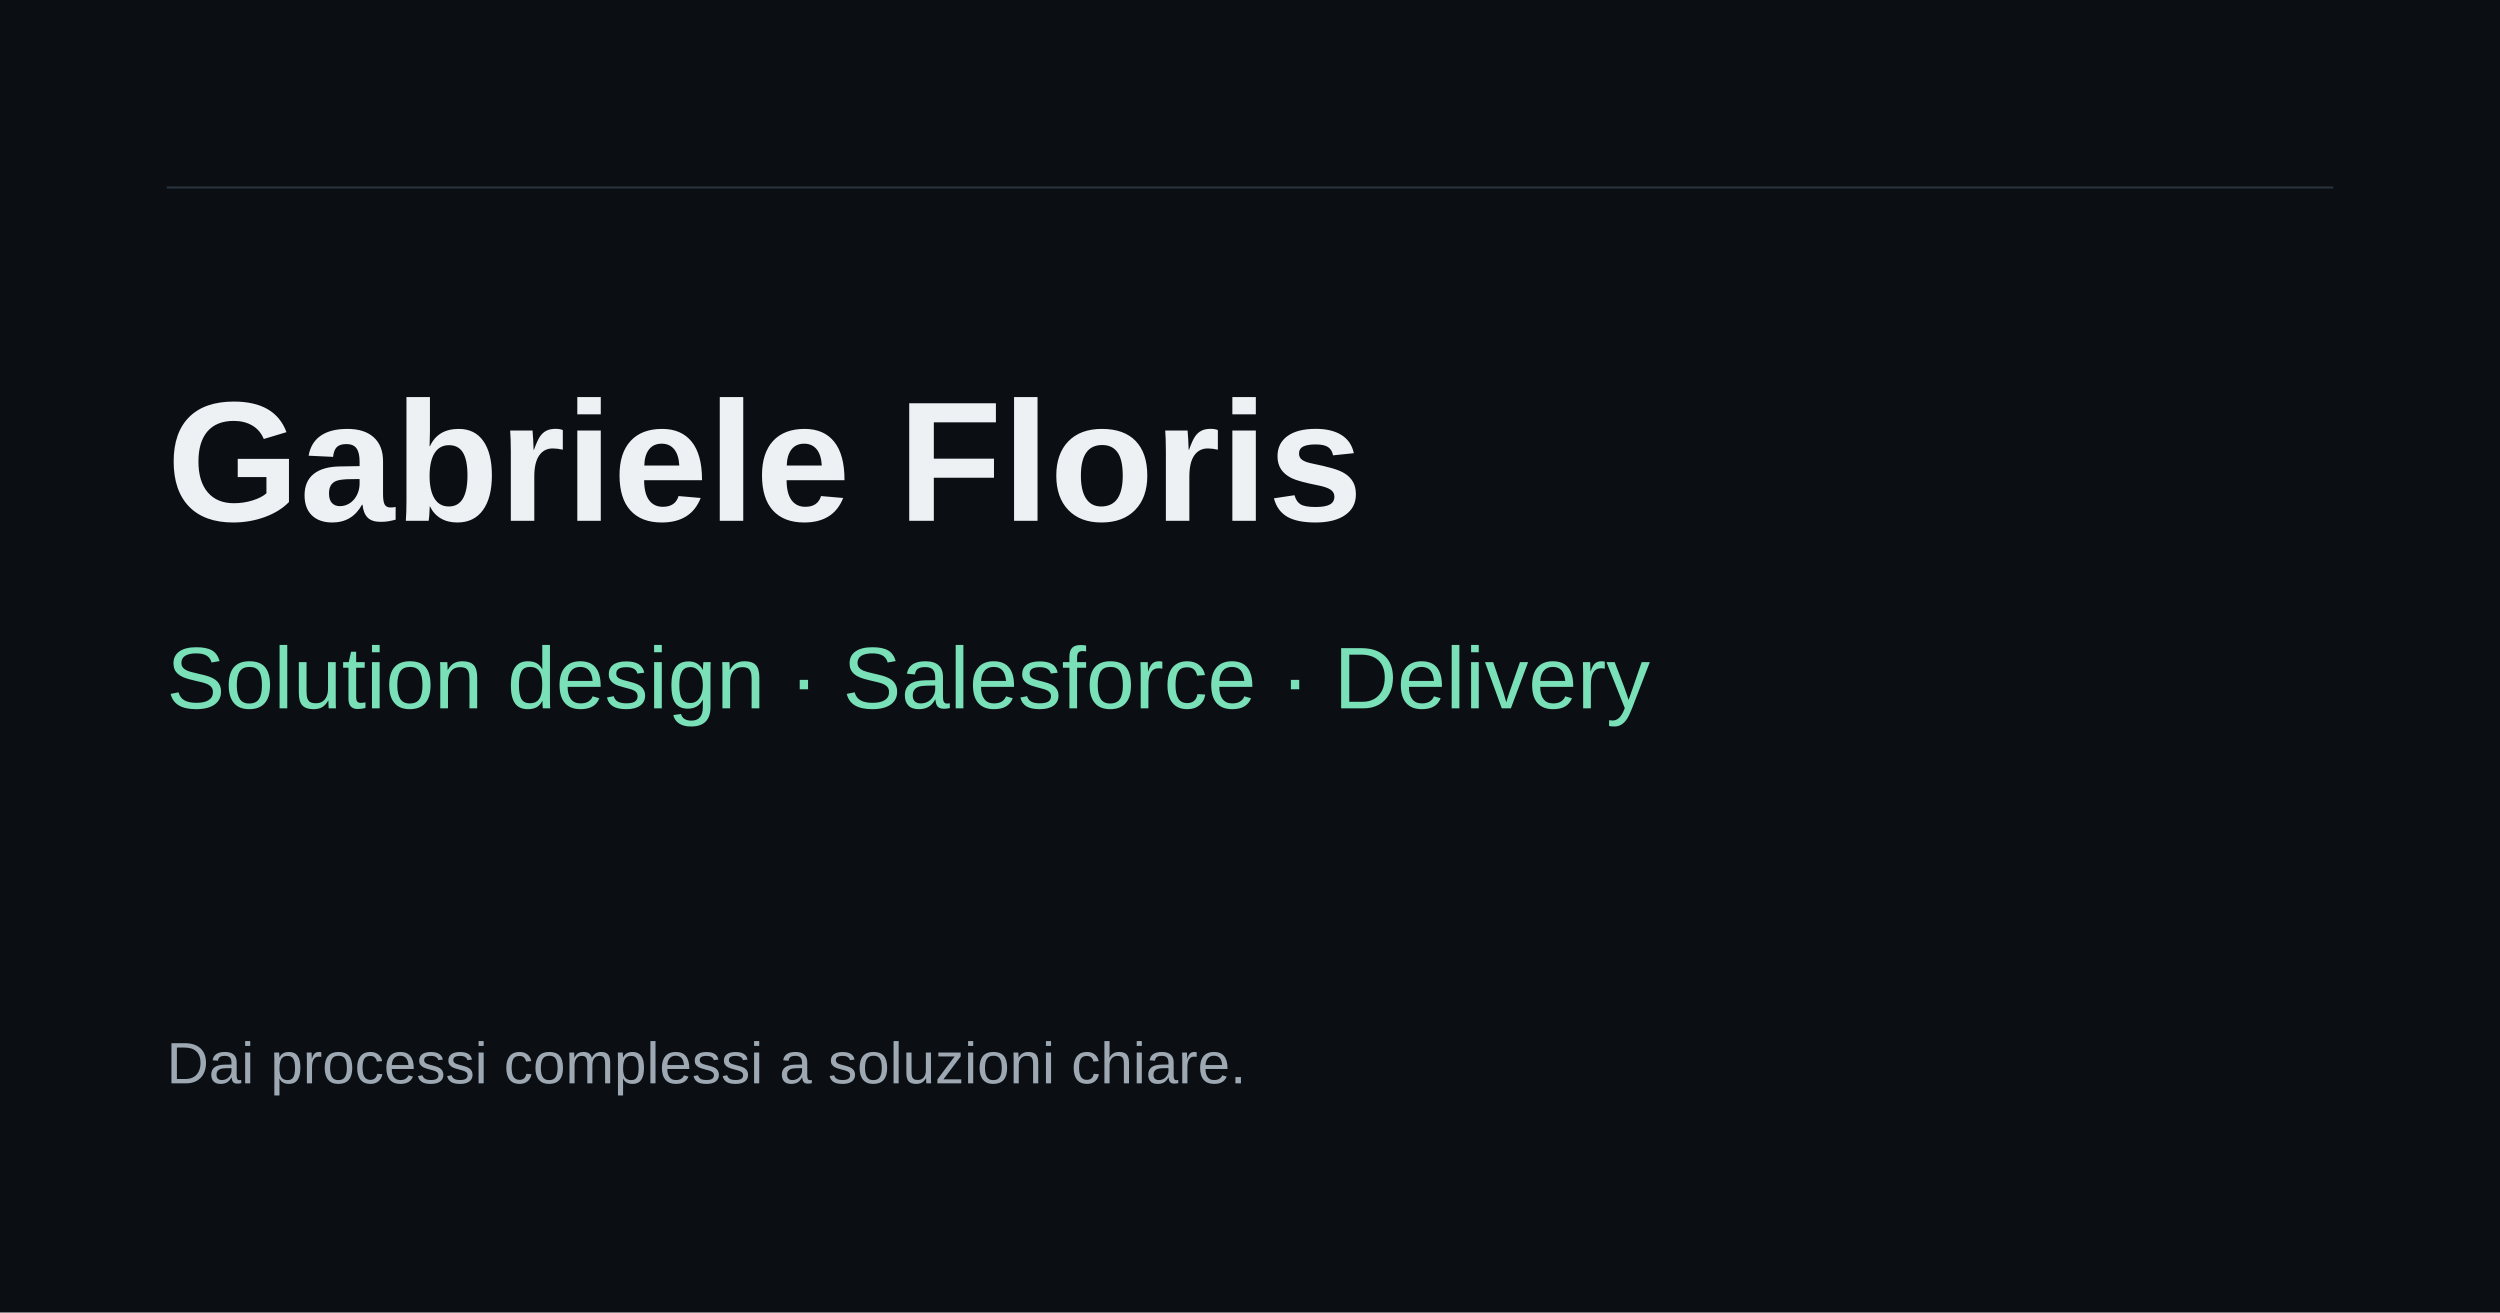
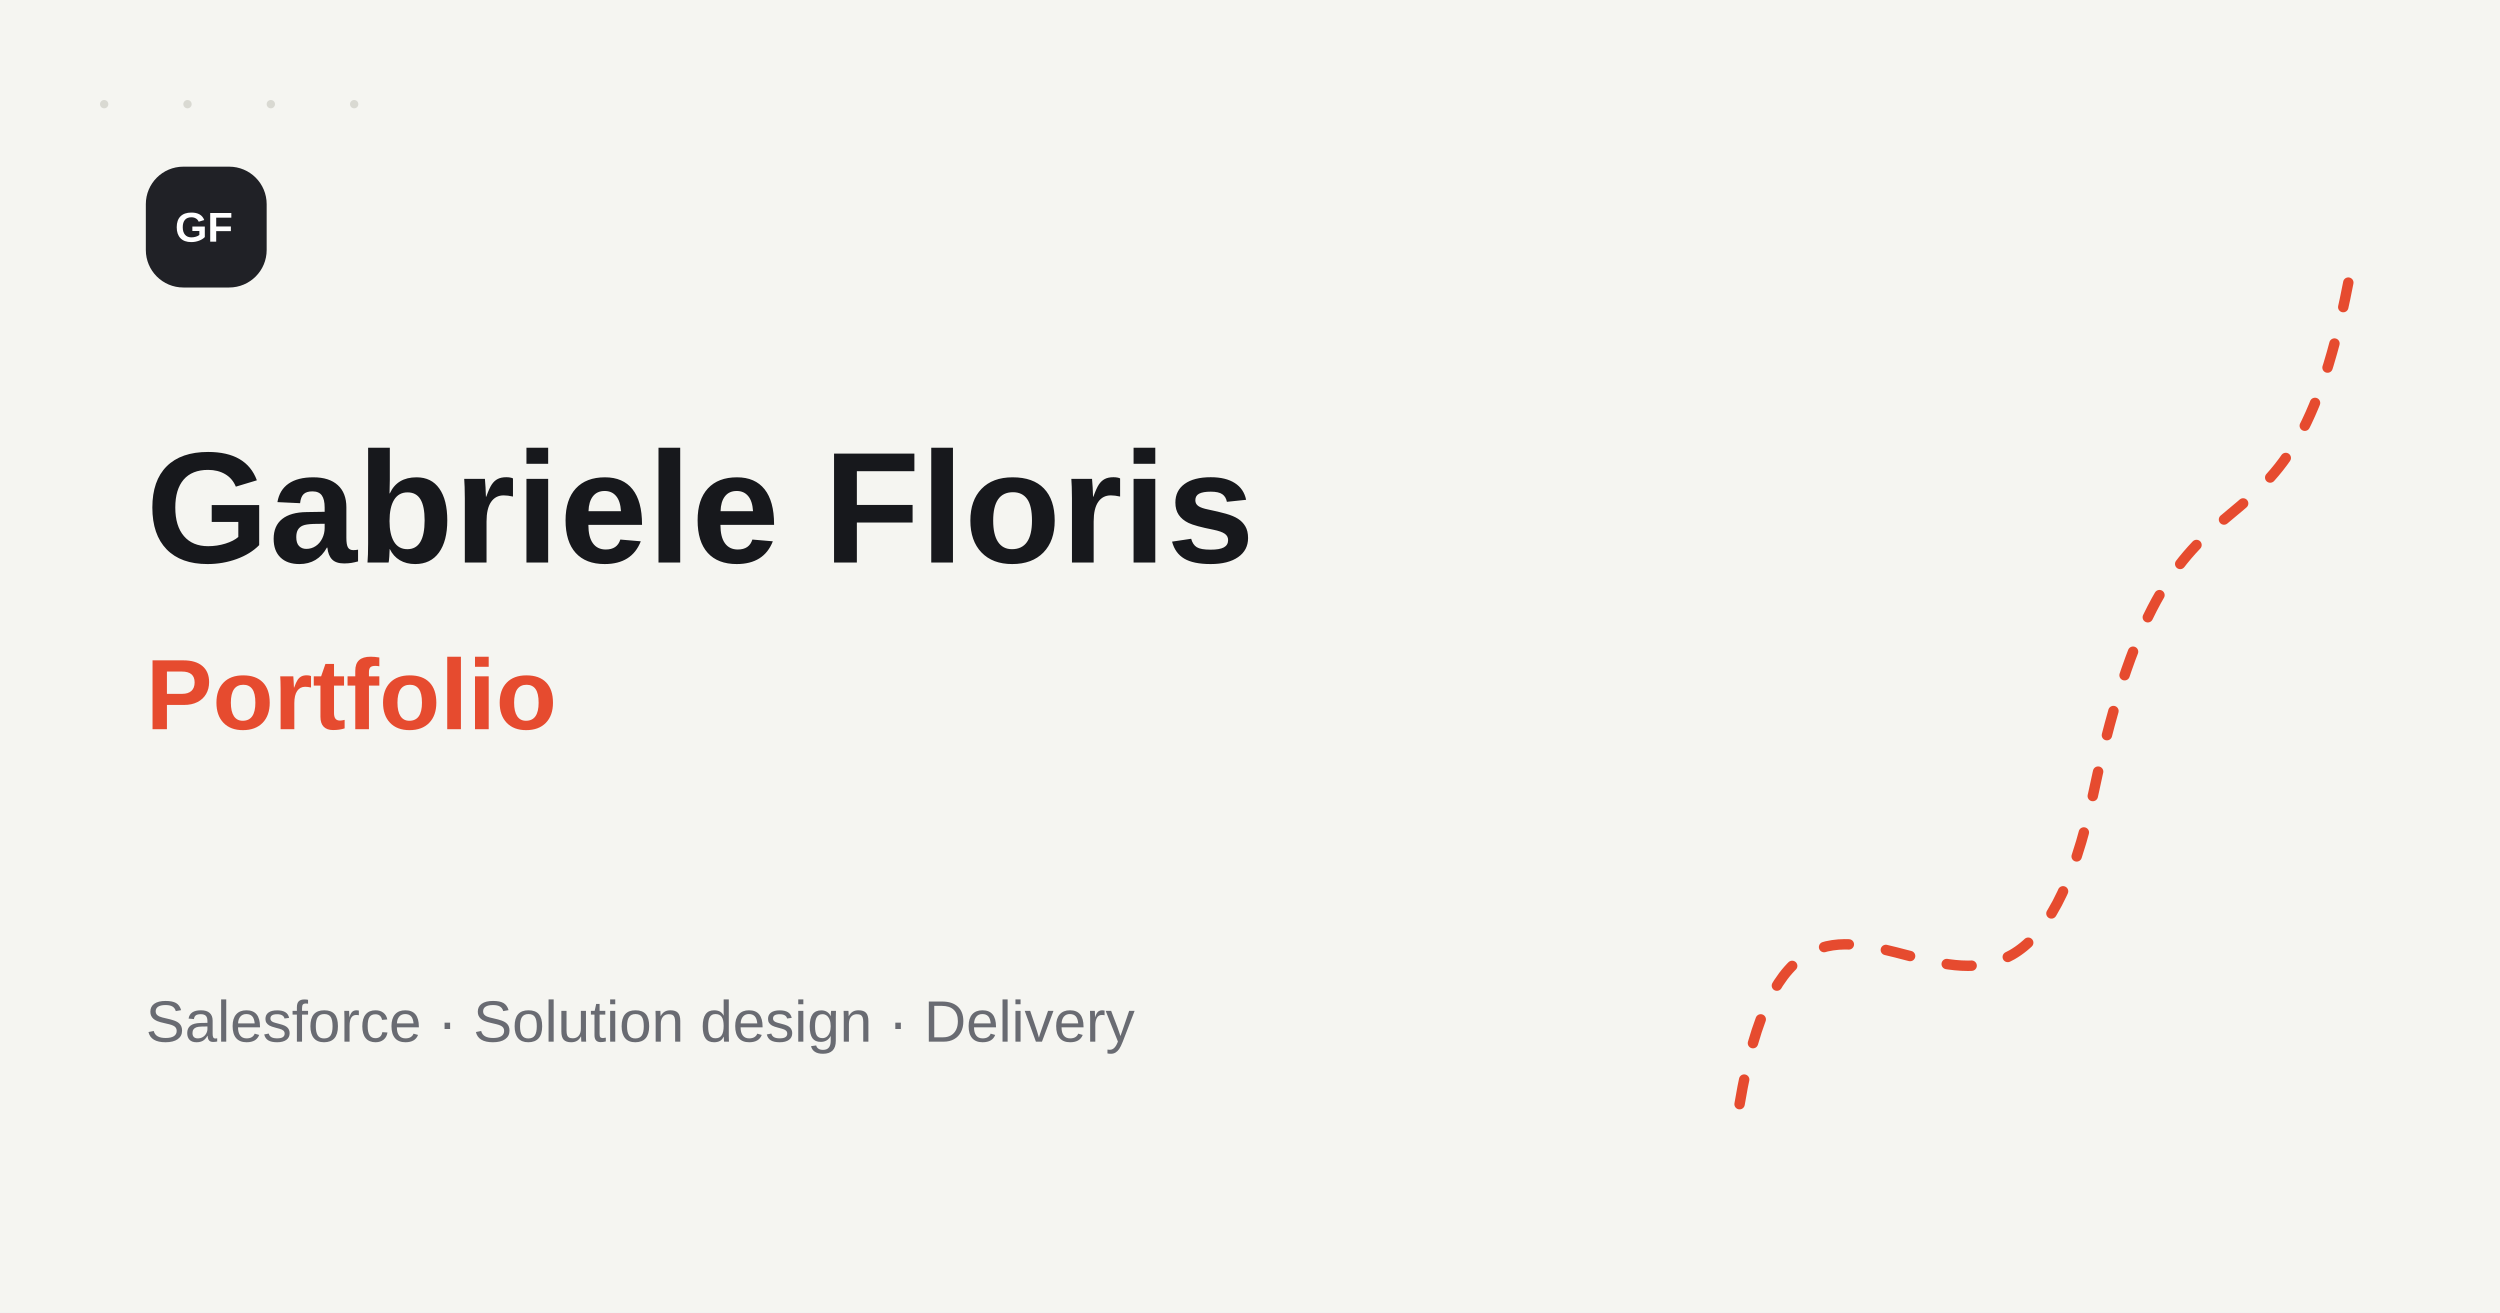
- <svg xmlns="http://www.w3.org/2000/svg" width="1200" height="630">
-   <rect width="1200" height="630" fill="#0b0f14" />
-   <path d="M80 90h1040" stroke="#29313a" />
-   <text x="80" y="250" fill="#eef1f3" font-family="Arial" font-size="82" font-weight="700">Gabriele Floris</text>
-   <text x="80" y="340" fill="#79e0b8" font-family="Arial" font-size="42">Solution design · Salesforce · Delivery</text>
-   <text x="80" y="520" fill="#9da8b3" font-family="Arial" font-size="28">Dai processi complessi a soluzioni chiare.</text>
+ <svg xmlns="http://www.w3.org/2000/svg" width="1200" height="630" viewBox="0 0 1200 630">
+   <rect width="1200" height="630" fill="#f5f5f1" />
+   <g fill="#d9d9d2">
+     <circle cx="50" cy="50" r="2" />
+     <circle cx="90" cy="50" r="2" />
+     <circle cx="130" cy="50" r="2" />
+     <circle cx="170" cy="50" r="2" />
+   </g>
+   <rect x="70" y="80" width="58" height="58" rx="18" fill="#202126" />
+   <text x="84" y="116" fill="#fff" font-family="Arial" font-size="20" font-weight="700">GF</text>
+   <text x="70" y="270" fill="#17181c" font-family="Arial" font-size="76" font-weight="700">Gabriele Floris</text>
+   <text x="70" y="350" fill="#e64b2f" font-family="Arial" font-size="48" font-weight="700">Portfolio</text>
+   <text x="70" y="500" fill="#696b72" font-family="Arial" font-size="28">Salesforce · Solution design · Delivery</text>
+   <path d="M835 530c30-180 130 40 170-150s95-80 125-260" fill="none" stroke="#e64b2f" stroke-width="5" stroke-linecap="round" stroke-dasharray="12 18" />
</svg>
